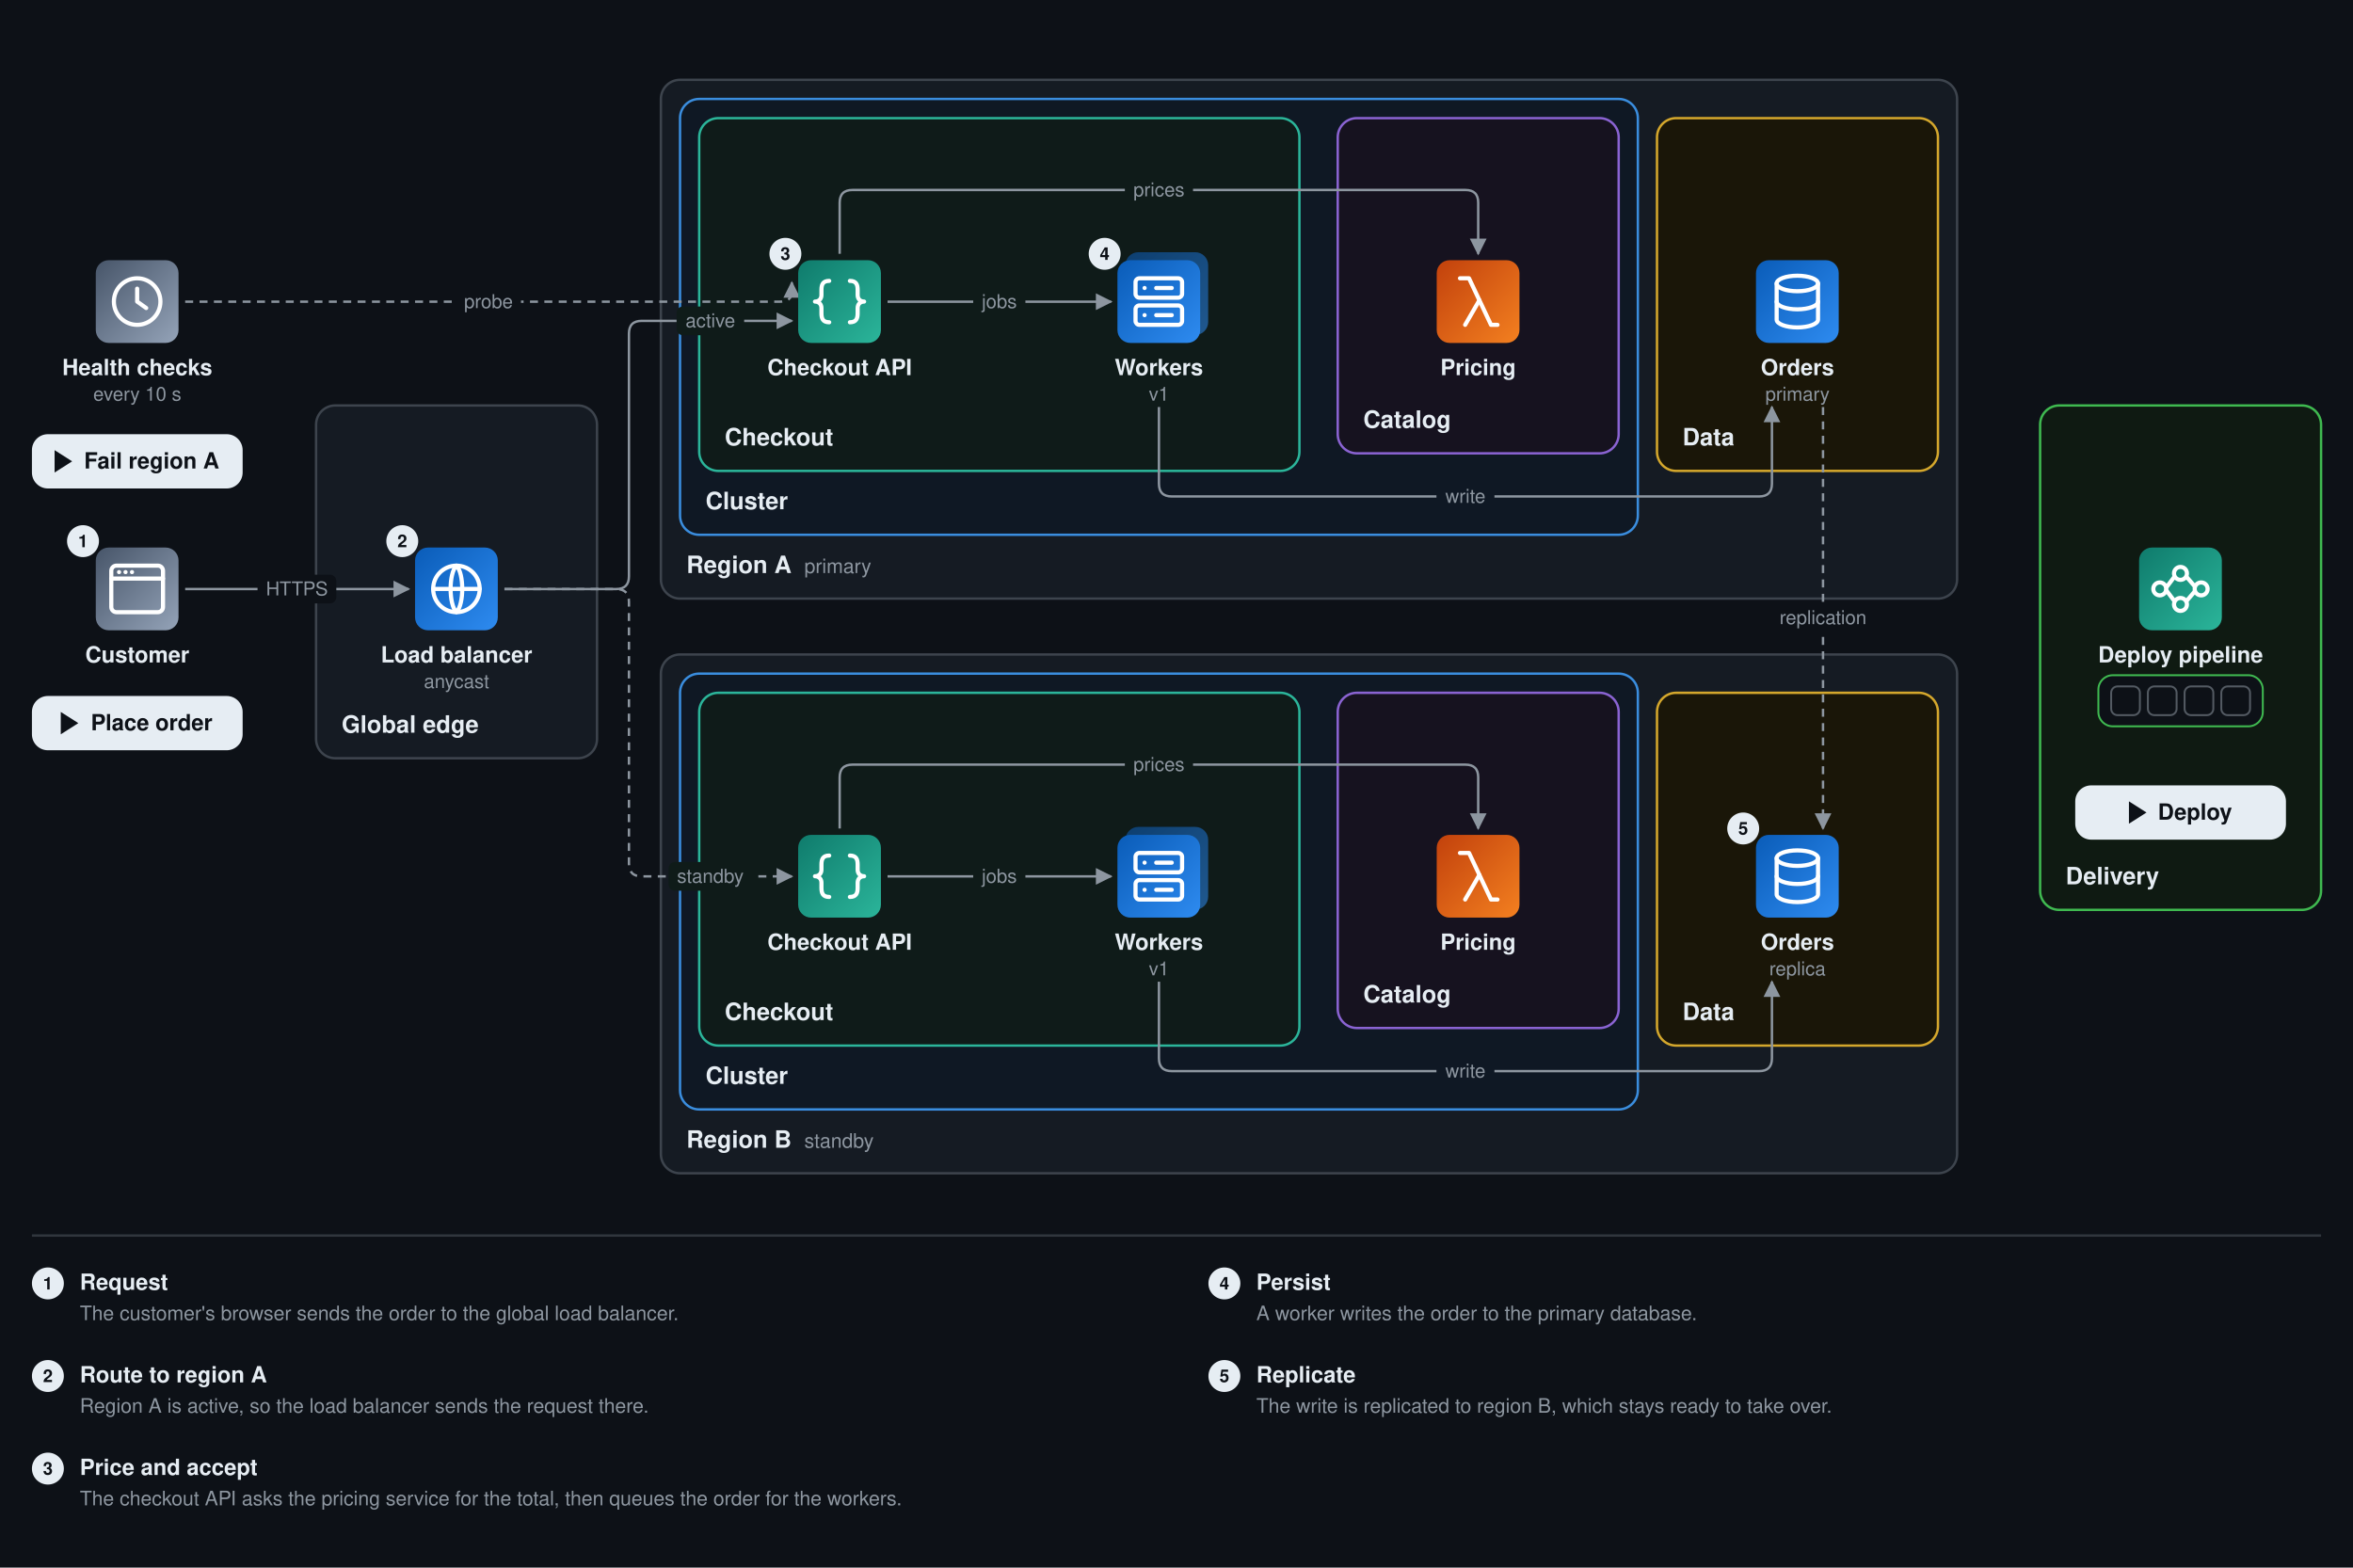
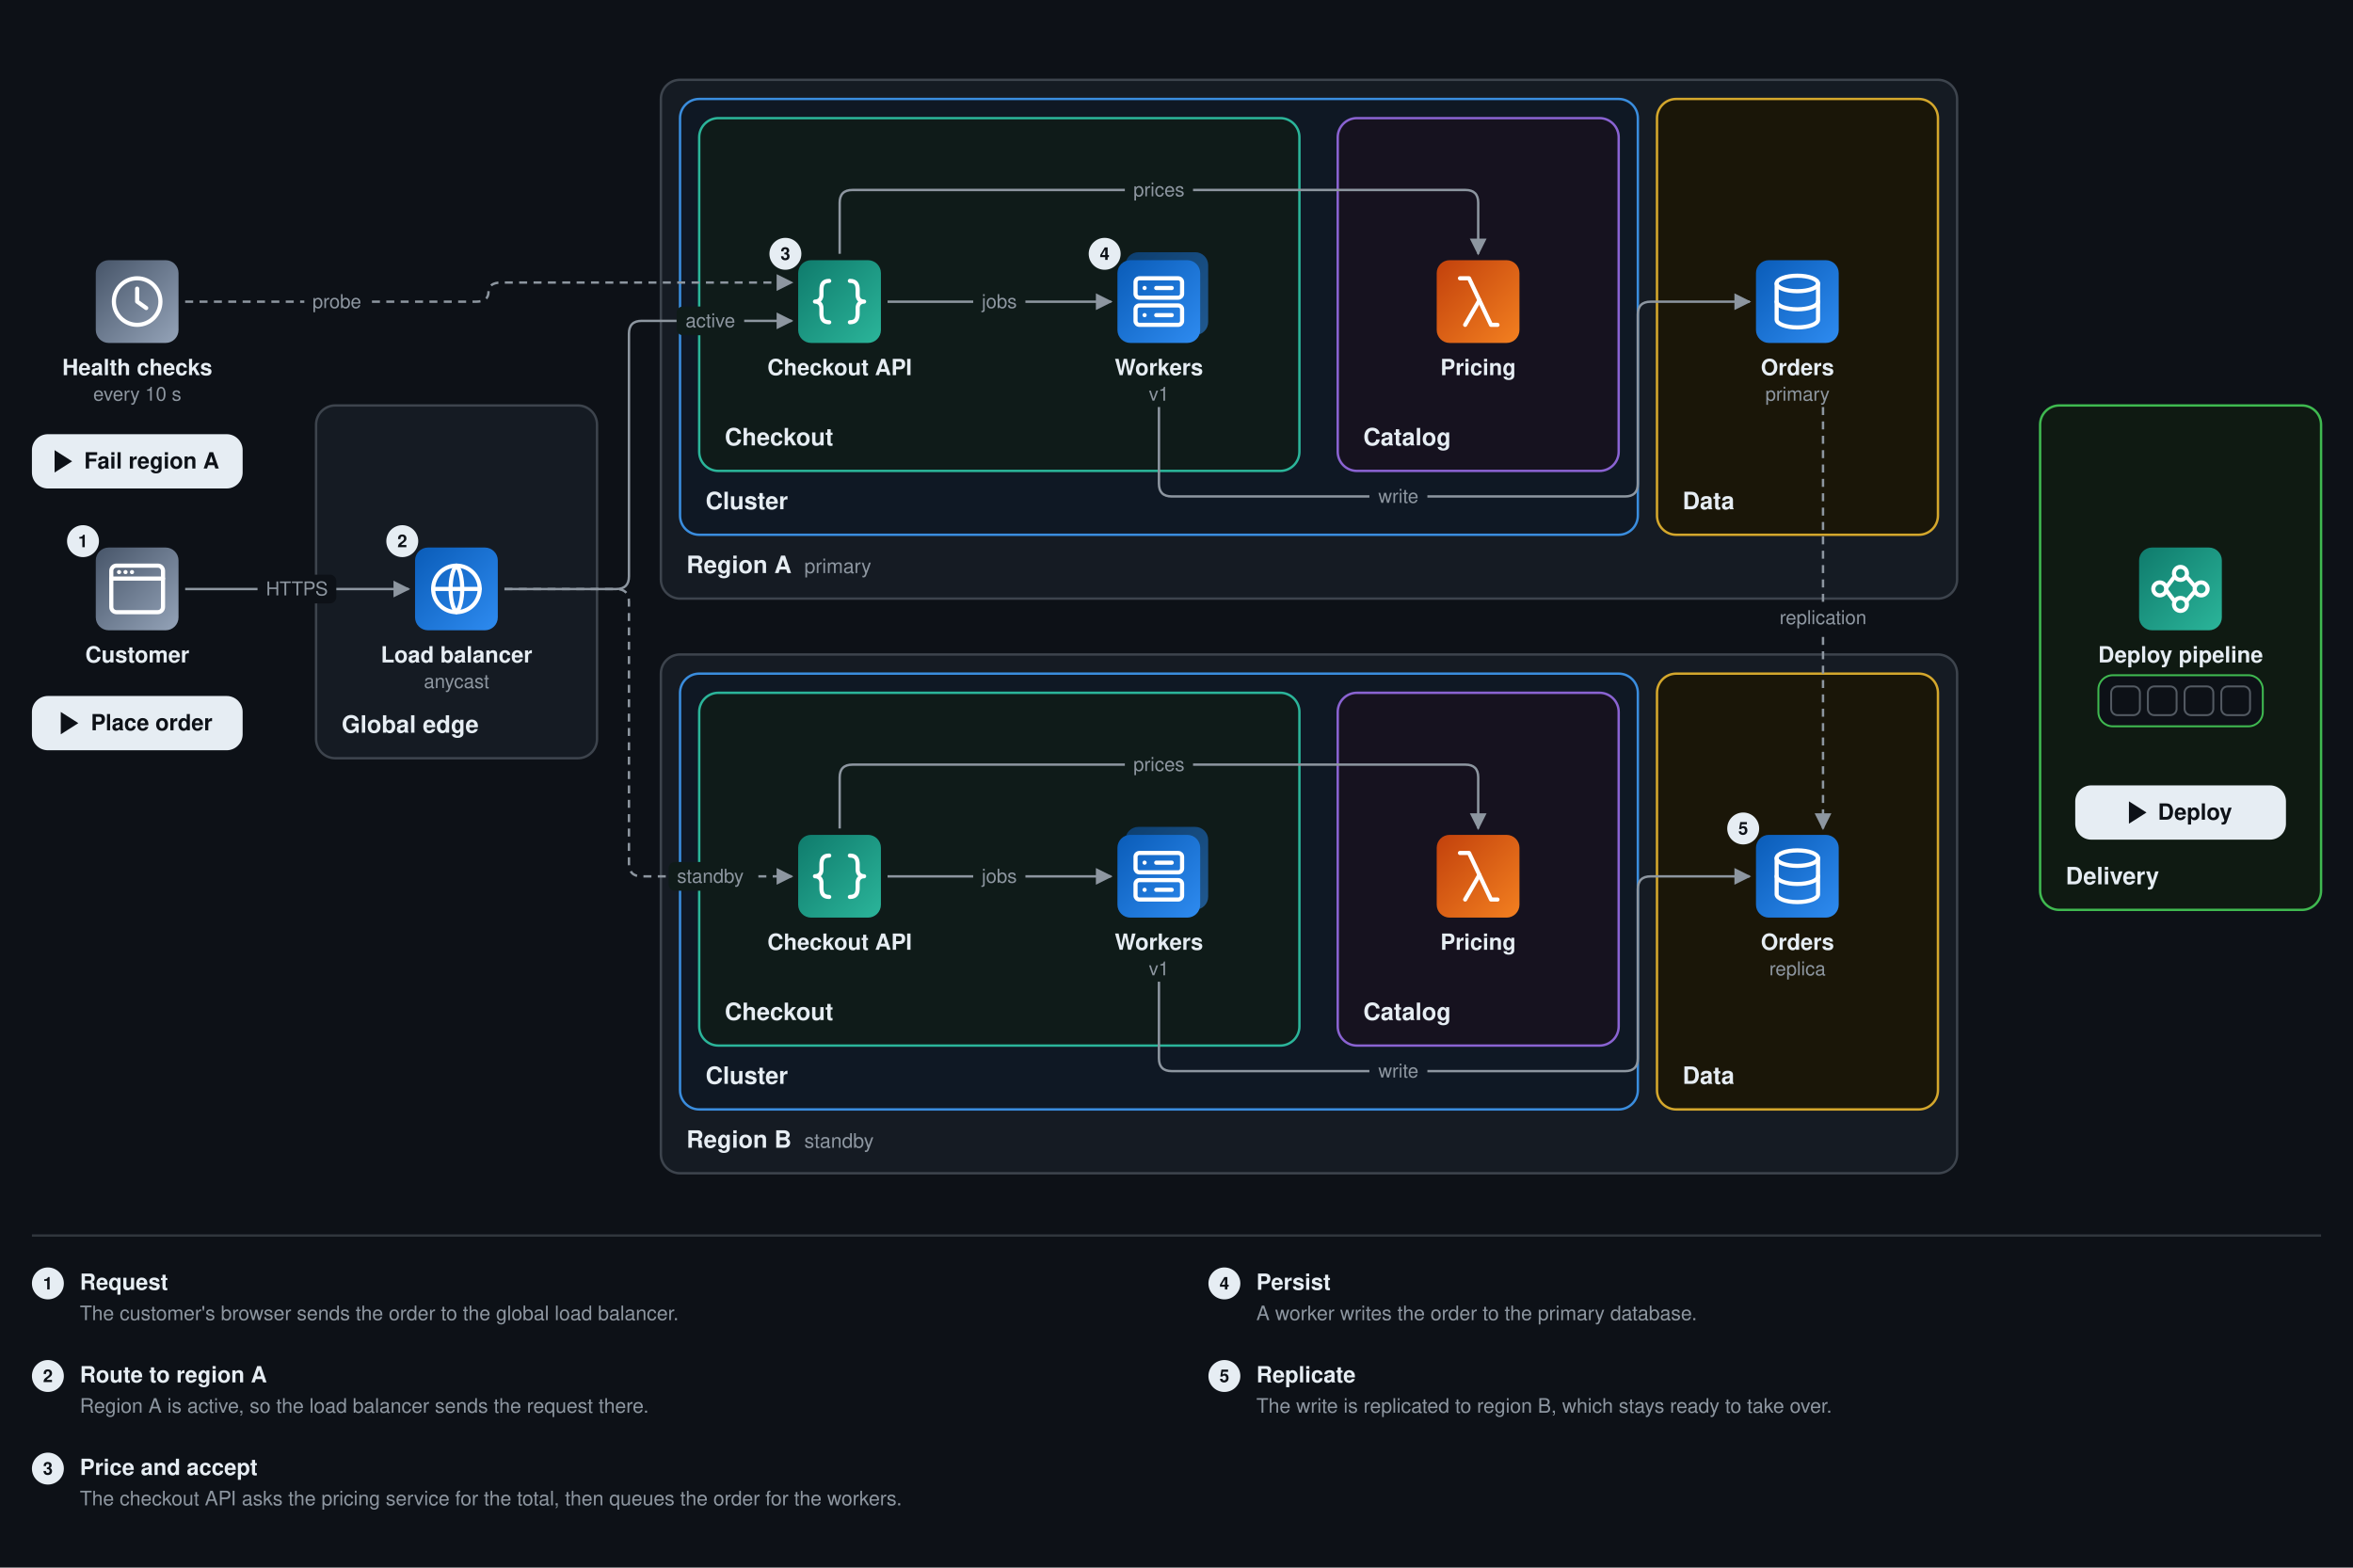
<svg xmlns="http://www.w3.org/2000/svg" viewBox="-86 -189 1474 982" width="1474" height="982" font-family="-apple-system, BlinkMacSystemFont, 'Segoe UI', Helvetica, Arial, sans-serif" role="img" aria-label="A global load balancer sends traffic to region A, with region B on standby. Each region runs a cluster of services and its own database, kept in sync by replication. Three scenarios: a checkout request, a region failover and a rolling deploy.">
  <defs>
    <linearGradient id="tile-blue" x1="0" y1="0" x2="1" y2="1">
      <stop offset="0" stop-color="#0a5cb8" />
      <stop offset="1" stop-color="#2e8bf0" />
    </linearGradient>
    <linearGradient id="tile-orange" x1="0" y1="0" x2="1" y2="1">
      <stop offset="0" stop-color="#c2410c" />
      <stop offset="1" stop-color="#f38020" />
    </linearGradient>
    <linearGradient id="tile-slate" x1="0" y1="0" x2="1" y2="1">
      <stop offset="0" stop-color="#475569" />
      <stop offset="1" stop-color="#94a3b8" />
    </linearGradient>
    <linearGradient id="tile-teal" x1="0" y1="0" x2="1" y2="1">
      <stop offset="0" stop-color="#0f7b6c" />
      <stop offset="1" stop-color="#2bb59a" />
    </linearGradient>
  </defs>
  <rect x="-86" y="-189" width="1474" height="982" fill="#0d1117" />
  <g class="dg-body">
    <g class="grp" data-id="edge" id="g-edge">
      <rect x="112" y="65" width="176" height="221" rx="12" stroke-width="1.5" fill="#151b23" stroke="#3d444d" />
      <text class="gtitle" x="128" y="270" font-size="15" font-weight="600" fill="#e6edf3">Global edge</text>
    </g>
    <g class="grp" data-id="delivery" id="g-delivery">
      <rect x="1192" y="65" width="176" height="316" rx="12" stroke-width="1.5" fill="#0f1a12" stroke="#3fb950" />
      <text class="gtitle" x="1208" y="365" font-size="15" font-weight="600" fill="#e6edf3">Delivery</text>
    </g>
    <g class="grp" data-id="a/region" id="g-a_region">
      <rect x="328" y="-139" width="812" height="325" rx="12" stroke-width="1.5" fill="#151b23" stroke="#3d444d" />
      <text class="gtitle" x="344" y="170" font-size="15" font-weight="600" fill="#e6edf3">Region A<tspan class="gsub" dx="8" font-size="12.5" font-weight="400" fill="#8d96a0">primary</tspan>
      </text>
    </g>
    <g class="grp" data-id="b/region" id="g-b_region">
      <rect x="328" y="221" width="812" height="325" rx="12" stroke-width="1.5" fill="#151b23" stroke="#3d444d" />
      <text class="gtitle" x="344" y="530" font-size="15" font-weight="600" fill="#e6edf3">Region B<tspan class="gsub" dx="8" font-size="12.5" font-weight="400" fill="#8d96a0">standby</tspan>
      </text>
    </g>
    <g class="grp" data-id="a/cluster" id="g-a_cluster">
      <rect x="340" y="-127" width="600" height="273" rx="12" stroke-width="1.5" fill="#0f1824" stroke="#3a8dde" />
      <text class="gtitle" x="356" y="130" font-size="15" font-weight="600" fill="#e6edf3">Cluster</text>
    </g>
    <g class="grp" data-id="a/data" id="g-a_data">
-       <rect x="952" y="-115" width="176" height="221" rx="12" stroke-width="1.5" fill="#1a1608" stroke="#d4a72c" />
-       <text class="gtitle" x="968" y="90" font-size="15" font-weight="600" fill="#e6edf3">Data</text>
+       <rect x="952" y="-127" width="176" height="273" rx="12" stroke-width="1.5" fill="#1a1608" stroke="#d4a72c" />
+       <text class="gtitle" x="968" y="130" font-size="15" font-weight="600" fill="#e6edf3">Data</text>
    </g>
    <g class="grp" data-id="b/cluster" id="g-b_cluster">
      <rect x="340" y="233" width="600" height="273" rx="12" stroke-width="1.5" fill="#0f1824" stroke="#3a8dde" />
      <text class="gtitle" x="356" y="490" font-size="15" font-weight="600" fill="#e6edf3">Cluster</text>
    </g>
    <g class="grp" data-id="b/data" id="g-b_data">
-       <rect x="952" y="245" width="176" height="221" rx="12" stroke-width="1.5" fill="#1a1608" stroke="#d4a72c" />
-       <text class="gtitle" x="968" y="450" font-size="15" font-weight="600" fill="#e6edf3">Data</text>
+       <rect x="952" y="233" width="176" height="273" rx="12" stroke-width="1.5" fill="#1a1608" stroke="#d4a72c" />
+       <text class="gtitle" x="968" y="490" font-size="15" font-weight="600" fill="#e6edf3">Data</text>
    </g>
    <g class="grp" data-id="a/checkout" id="g-a_checkout">
      <rect x="352" y="-115" width="376" height="221" rx="12" stroke-width="1.5" fill="#0f1b19" stroke="#2bb59a" />
      <text class="gtitle" x="368" y="90" font-size="15" font-weight="600" fill="#e6edf3">Checkout</text>
    </g>
    <g class="grp" data-id="a/catalog" id="g-a_catalog">
-       <rect x="752" y="-115" width="176" height="210" rx="12" stroke-width="1.5" fill="#16121f" stroke="#8a63d2" />
-       <text class="gtitle" x="768" y="79" font-size="15" font-weight="600" fill="#e6edf3">Catalog</text>
+       <rect x="752" y="-115" width="176" height="221" rx="12" stroke-width="1.5" fill="#16121f" stroke="#8a63d2" />
+       <text class="gtitle" x="768" y="90" font-size="15" font-weight="600" fill="#e6edf3">Catalog</text>
    </g>
    <g class="grp" data-id="b/checkout" id="g-b_checkout">
      <rect x="352" y="245" width="376" height="221" rx="12" stroke-width="1.5" fill="#0f1b19" stroke="#2bb59a" />
      <text class="gtitle" x="368" y="450" font-size="15" font-weight="600" fill="#e6edf3">Checkout</text>
    </g>
    <g class="grp" data-id="b/catalog" id="g-b_catalog">
-       <rect x="752" y="245" width="176" height="210" rx="12" stroke-width="1.5" fill="#16121f" stroke="#8a63d2" />
-       <text class="gtitle" x="768" y="439" font-size="15" font-weight="600" fill="#e6edf3">Catalog</text>
+       <rect x="752" y="245" width="176" height="221" rx="12" stroke-width="1.5" fill="#16121f" stroke="#8a63d2" />
+       <text class="gtitle" x="768" y="450" font-size="15" font-weight="600" fill="#e6edf3">Catalog</text>
    </g>
    <g class="edge" id="e-user-_lb" data-id="user-&gt;lb" data-from="user" data-to="lb">
      <path class="base" d="M30 180 L170 180" fill="none" stroke-width="1.5" stroke="#8d96a0" />
      <path class="head" d="M171 180L160.5 185.25L160.5 174.75z" fill="#8d96a0" />
    </g>
    <g class="edge" id="e-health-_a_api" data-id="health-&gt;a/api" data-from="health" data-to="a/api">
-       <path class="base" d="M30 0 L402 0 Q410 0 410 -6 L410 -12" fill="none" stroke-width="1.5" stroke-dasharray="5 4" stroke="#8d96a0" />
-       <path class="head" d="M410 -13L415.25 -2.5L404.75 -2.5z" fill="#8d96a0" />
+       <path class="base" d="M30 0 L212 0 Q220 0 220 -6 L220 -6 Q220 -12 228 -12 L410 -12" fill="none" stroke-width="1.5" stroke-dasharray="5 4" stroke="#8d96a0" />
+       <path class="head" d="M411 -12L400.5 -6.75L400.5 -17.25z" fill="#8d96a0" />
    </g>
    <g class="edge" id="e-lb-_a_api" data-id="lb-&gt;a/api" data-from="lb" data-to="a/api">
      <path class="base" d="M230 180 L300 180 Q308 180 308 172 L308 20 Q308 12 316 12 L410 12" fill="none" stroke-width="1.5" stroke="#8d96a0" />
      <path class="head" d="M411 12L400.5 17.25L400.5 6.75z" fill="#8d96a0" />
    </g>
    <g class="edge" id="e-lb-_b_api" data-id="lb-&gt;b/api" data-from="lb" data-to="b/api">
      <path class="base" d="M230 180 L300 180 Q308 180 308 188 L308 352 Q308 360 316 360 L410 360" fill="none" stroke-width="1.5" stroke-dasharray="5 4" stroke="#8d96a0" />
      <path class="head" d="M411 360L400.5 365.25L400.5 354.75z" fill="#8d96a0" />
    </g>
    <g class="edge" id="e-a_db-_b_db" data-id="a/db-&gt;b/db" data-from="a/db" data-to="b/db">
      <path class="base" d="M1056 66 L1056 330" fill="none" stroke-width="1.5" stroke-dasharray="5 4" stroke="#8d96a0" />
      <path class="head" d="M1056 331L1050.75 320.5L1061.25 320.5z" fill="#8d96a0" />
    </g>
    <g class="edge" id="e-a_api-_a_worker" data-id="a/api-&gt;a/worker" data-from="a/api" data-to="a/worker">
      <path class="base" d="M470 0 L610 0" fill="none" stroke-width="1.5" stroke="#8d96a0" />
      <path class="head" d="M611 0L600.5 5.25L600.5 -5.25z" fill="#8d96a0" />
    </g>
    <g class="edge" id="e-a_api-_a_prices" data-id="a/api-&gt;a/prices" data-from="a/api" data-to="a/prices">
      <path class="base" d="M440 -30 L440 -62 Q440 -70 448 -70 L832 -70 Q840 -70 840 -62 L840 -30" fill="none" stroke-width="1.5" stroke="#8d96a0" />
      <path class="head" d="M840 -29L834.75 -39.5L845.25 -39.5z" fill="#8d96a0" />
    </g>
    <g class="edge" id="e-a_worker-_a_db" data-id="a/worker-&gt;a/db" data-from="a/worker" data-to="a/db">
-       <path class="base" d="M640 66 L640 114 Q640 122 648 122 L1016 122 Q1024 122 1024 114 L1024 66" fill="none" stroke-width="1.5" stroke="#8d96a0" />
-       <path class="head" d="M1024 65L1029.25 75.5L1018.75 75.5z" fill="#8d96a0" />
+       <path class="base" d="M640 66 L640 114 Q640 122 648 122 L932 122 Q940 122 940 114 L940 8 Q940 0 948 0 L1010 0" fill="none" stroke-width="1.5" stroke="#8d96a0" />
+       <path class="head" d="M1011 0L1000.5 5.25L1000.5 -5.25z" fill="#8d96a0" />
    </g>
    <g class="edge" id="e-b_api-_b_worker" data-id="b/api-&gt;b/worker" data-from="b/api" data-to="b/worker">
      <path class="base" d="M470 360 L610 360" fill="none" stroke-width="1.5" stroke="#8d96a0" />
      <path class="head" d="M611 360L600.5 365.25L600.5 354.75z" fill="#8d96a0" />
    </g>
    <g class="edge" id="e-b_api-_b_prices" data-id="b/api-&gt;b/prices" data-from="b/api" data-to="b/prices">
      <path class="base" d="M440 330 L440 298 Q440 290 448 290 L832 290 Q840 290 840 298 L840 330" fill="none" stroke-width="1.5" stroke="#8d96a0" />
      <path class="head" d="M840 331L834.75 320.5L845.25 320.5z" fill="#8d96a0" />
    </g>
    <g class="edge" id="e-b_worker-_b_db" data-id="b/worker-&gt;b/db" data-from="b/worker" data-to="b/db">
-       <path class="base" d="M640 426 L640 474 Q640 482 648 482 L1016 482 Q1024 482 1024 474 L1024 426" fill="none" stroke-width="1.5" stroke="#8d96a0" />
-       <path class="head" d="M1024 425L1029.25 435.5L1018.75 435.5z" fill="#8d96a0" />
+       <path class="base" d="M640 426 L640 474 Q640 482 648 482 L932 482 Q940 482 940 474 L940 368 Q940 360 948 360 L1010 360" fill="none" stroke-width="1.5" stroke="#8d96a0" />
+       <path class="head" d="M1011 360L1000.5 365.25L1000.5 354.75z" fill="#8d96a0" />
    </g>
    <g class="labels">
      <g class="elab" data-edge="user-&gt;lb">
        <rect x="75.33" y="171" width="49.35" height="18" rx="4" fill="#0d1117" />
        <text class="elabel" x="100" y="184" font-size="12" text-anchor="middle" fill="#8d96a0">HTTPS</text>
      </g>
      <g class="elab" data-edge="health-&gt;a/api">
-         <rect x="199.63" y="-9" width="40.74" height="18" rx="4" fill="#0d1117" />
-         <text class="elabel" x="220" y="4" font-size="12" text-anchor="middle" fill="#8d96a0">probe</text>
+         <rect x="104.63" y="-9" width="40.74" height="18" rx="4" fill="#0d1117" />
+         <text class="elabel" x="125" y="4" font-size="12" text-anchor="middle" fill="#8d96a0">probe</text>
      </g>
      <g class="elab" data-edge="lb-&gt;a/api">
        <rect x="337.83" y="3" width="42.34" height="18" rx="4" fill="#0f1b19" />
        <text class="elabel" x="359" y="16" font-size="12" text-anchor="middle" fill="#8d96a0">active</text>
      </g>
      <g class="elab" data-edge="lb-&gt;b/api">
        <rect x="332.82" y="351" width="52.36" height="18" rx="4" fill="#0f1b19" />
        <text class="elabel" x="359" y="364" font-size="12" text-anchor="middle" fill="#8d96a0">standby</text>
      </g>
      <g class="elab" data-edge="a/db-&gt;b/db">
        <rect x="1022.46" y="189" width="67.07" height="18" rx="4" fill="#0d1117" />
        <text class="elabel" x="1056" y="202" font-size="12" text-anchor="middle" fill="#8d96a0">replication</text>
      </g>
      <g class="elab" data-edge="a/api-&gt;a/worker">
        <rect x="523.65" y="-9" width="32.7" height="18" rx="4" fill="#0f1b19" />
        <text class="elabel" x="540" y="4" font-size="12" text-anchor="middle" fill="#8d96a0">jobs</text>
      </g>
      <g class="elab" data-edge="a/api-&gt;a/prices">
        <rect x="618.64" y="-79" width="42.72" height="18" rx="4" fill="#0f1b19" />
        <text class="elabel" x="640" y="-66" font-size="12" text-anchor="middle" fill="#8d96a0">prices</text>
      </g>
      <g class="elab" data-edge="a/worker-&gt;a/db">
-         <rect x="813.84" y="113" width="36.33" height="18" rx="4" fill="#0f1824" />
-         <text class="elabel" x="832" y="126" font-size="12" text-anchor="middle" fill="#8d96a0">write</text>
+         <rect x="771.84" y="113" width="36.33" height="18" rx="4" fill="#0f1824" />
+         <text class="elabel" x="790" y="126" font-size="12" text-anchor="middle" fill="#8d96a0">write</text>
      </g>
      <g class="elab" data-edge="b/api-&gt;b/worker">
        <rect x="523.65" y="351" width="32.7" height="18" rx="4" fill="#0f1b19" />
        <text class="elabel" x="540" y="364" font-size="12" text-anchor="middle" fill="#8d96a0">jobs</text>
      </g>
      <g class="elab" data-edge="b/api-&gt;b/prices">
        <rect x="618.64" y="281" width="42.72" height="18" rx="4" fill="#0f1b19" />
        <text class="elabel" x="640" y="294" font-size="12" text-anchor="middle" fill="#8d96a0">prices</text>
      </g>
      <g class="elab" data-edge="b/worker-&gt;b/db">
-         <rect x="813.84" y="473" width="36.33" height="18" rx="4" fill="#0f1824" />
-         <text class="elabel" x="832" y="486" font-size="12" text-anchor="middle" fill="#8d96a0">write</text>
+         <rect x="771.84" y="473" width="36.33" height="18" rx="4" fill="#0f1824" />
+         <text class="elabel" x="790" y="486" font-size="12" text-anchor="middle" fill="#8d96a0">write</text>
      </g>
    </g>
    <g class="node" id="n-health" data-id="health">
      <g class="tile" transform="translate(-26 -26) scale(0.81)">
        <rect width="64" height="64" rx="10" fill="url(#tile-slate)" />
        <g class="glyph" fill="none" stroke="#fff" stroke-width="3.2" stroke-linecap="round" stroke-linejoin="round">
          <circle cx="32" cy="32" r="18" />
          <path d="M32 22v10l7 5" />
        </g>
      </g>
      <text class="ntitle" x="0" y="46" font-size="14" font-weight="600" text-anchor="middle" fill="#e6edf3">Health checks</text>
      <text class="nsub" x="0" y="62" font-size="12" text-anchor="middle" fill="#8d96a0">every 10 s</text>
      <g class="trigger" data-node="health" role="button" tabindex="0" aria-label="Fail region A: play Region failover" data-plays="failover">
        <rect class="btnbg" x="-66" y="83" width="132" height="34" rx="10" fill="#e6edf3" />
        <path class="btnicon" d="M-51.8 93l11 7-11 7z" fill="#0d1117" />
        <text class="btntext" x="9" y="104.5" font-size="14" font-weight="600" text-anchor="middle" fill="#0d1117">Fail region A</text>
      </g>
    </g>
    <g class="node" id="n-user" data-id="user">
      <g class="tile" transform="translate(-26 154) scale(0.81)">
        <rect width="64" height="64" rx="10" fill="url(#tile-slate)" />
        <g class="glyph" fill="none" stroke="#fff" stroke-width="3.2" stroke-linecap="round" stroke-linejoin="round">
          <rect x="12" y="14" width="40" height="36" rx="4" />
          <path d="M12 24h40M18 19h.01M23 19h.01M28 19h.01" />
        </g>
      </g>
      <text class="ntitle" x="0" y="226" font-size="14" font-weight="600" text-anchor="middle" fill="#e6edf3">Customer</text>
      <g class="trigger" data-node="user" role="button" tabindex="0" aria-label="Place order: play Checkout request" data-plays="checkout">
        <rect class="btnbg" x="-66" y="247" width="132" height="34" rx="10" fill="#e6edf3" />
        <path class="btnicon" d="M-47.93 257l11 7-11 7z" fill="#0d1117" />
        <text class="btntext" x="9" y="268.5" font-size="14" font-weight="600" text-anchor="middle" fill="#0d1117">Place order</text>
      </g>
      <g data-badges="checkout">
        <rect class="badge" x="-44" y="140" width="20" height="20" rx="10" fill="#e6edf3" />
        <text class="badget" x="-34" y="153.8" font-size="11" font-weight="600" text-anchor="middle" fill="#0d1117">1</text>
      </g>
    </g>
    <g class="node" id="n-lb" data-id="lb">
      <g class="tile" transform="translate(174 154) scale(0.81)">
        <rect width="64" height="64" rx="10" fill="url(#tile-blue)" />
        <g class="glyph" fill="none" stroke="#fff" stroke-width="3.2" stroke-linecap="round" stroke-linejoin="round">
          <circle cx="32" cy="32" r="18" />
          <path d="M14 32h36M32 14c6 6 6 30 0 36M32 14c-6 6-6 30 0 36" />
        </g>
      </g>
      <text class="ntitle" x="200" y="226" font-size="14" font-weight="600" text-anchor="middle" fill="#e6edf3">Load balancer</text>
      <text class="nsub" x="200" y="242" font-size="12" text-anchor="middle" fill="#8d96a0">anycast</text>
      <g data-badges="checkout">
        <rect class="badge" x="156" y="140" width="20" height="20" rx="10" fill="#e6edf3" />
        <text class="badget" x="166" y="153.8" font-size="11" font-weight="600" text-anchor="middle" fill="#0d1117">2</text>
      </g>
    </g>
    <g class="node" id="n-ci" data-id="ci">
      <g class="tile" transform="translate(1254 154) scale(0.81)">
        <rect width="64" height="64" rx="10" fill="url(#tile-teal)" />
        <g class="glyph" fill="none" stroke="#fff" stroke-width="3.2" stroke-linecap="round" stroke-linejoin="round">
          <circle cx="16" cy="32" r="5" />
          <circle cx="32" cy="20" r="5" />
          <circle cx="32" cy="44" r="5" />
          <circle cx="48" cy="32" r="5" />
          <path d="M21 31l6-8M21 33l6 8M37 23l6 7M37 41l6-7" />
        </g>
      </g>
      <text class="ntitle" x="1280" y="226" font-size="14" font-weight="600" text-anchor="middle" fill="#e6edf3">Deploy pipeline</text>
      <g class="cells">
        <rect class="cellbox" x="1228.5" y="234" width="103" height="32" rx="9" stroke-width="1.2" fill="#0d1117" stroke="#3fb950" />
        <rect class="cell" x="1236.5" y="241" width="18" height="18" rx="4" fill="none" stroke-width="1.2" stroke-opacity=".55" stroke="#8d96a0" />
        <rect class="cell" x="1259.5" y="241" width="18" height="18" rx="4" fill="none" stroke-width="1.2" stroke-opacity=".55" stroke="#8d96a0" />
        <rect class="cell" x="1282.5" y="241" width="18" height="18" rx="4" fill="none" stroke-width="1.2" stroke-opacity=".55" stroke="#8d96a0" />
        <rect class="cell" x="1305.5" y="241" width="18" height="18" rx="4" fill="none" stroke-width="1.2" stroke-opacity=".55" stroke="#8d96a0" />
      </g>
      <text class="cap nsub" x="1280" y="282" font-size="12" text-anchor="middle" fill="#8d96a0" />
      <g class="trigger" data-node="ci" role="button" tabindex="0" aria-label="Deploy: play Rolling deploy" data-plays="deploy">
        <rect class="btnbg" x="1214" y="303" width="132" height="34" rx="10" fill="#e6edf3" />
        <path class="btnicon" d="M1247.64 313l11 7-11 7z" fill="#0d1117" />
        <text class="btntext" x="1289" y="324.5" font-size="14" font-weight="600" text-anchor="middle" fill="#0d1117">Deploy</text>
      </g>
    </g>
    <g class="node" id="n-a_api" data-id="a/api">
      <g class="tile" transform="translate(414 -26) scale(0.81)">
        <rect width="64" height="64" rx="10" fill="url(#tile-teal)" />
        <g class="glyph" fill="none" stroke="#fff" stroke-width="3.2" stroke-linecap="round" stroke-linejoin="round">
          <path d="M24 16c-5 0-6 3-6 7v4c0 3-2 5-5 5 3 0 5 2 5 5v4c0 4 1 7 6 7" />
          <path d="M40 16c5 0 6 3 6 7v4c0 3 2 5 5 5-3 0-5 2-5 5v4c0 4-1 7-6 7" />
        </g>
      </g>
      <text class="ntitle" x="440" y="46" font-size="14" font-weight="600" text-anchor="middle" fill="#e6edf3">Checkout API</text>
      <g data-badges="checkout">
        <rect class="badge" x="396" y="-40" width="20" height="20" rx="10" fill="#e6edf3" />
        <text class="badget" x="406" y="-26.2" font-size="11" font-weight="600" text-anchor="middle" fill="#0d1117">3</text>
      </g>
    </g>
    <g class="node" id="n-a_worker" data-id="a/worker">
      <g class="tile" transform="translate(619 -31) scale(0.81)" opacity=".55">
        <rect width="64" height="64" rx="10" fill="url(#tile-blue)" />
        <g class="glyph" fill="none" stroke="#fff" stroke-width="3.2" stroke-linecap="round" stroke-linejoin="round">
          <rect x="14" y="14" width="36" height="15" rx="3" />
          <rect x="14" y="35" width="36" height="15" rx="3" />
          <path d="M21 21.5h.01M21 42.5h.01M30 21.5h12M30 42.5h12" />
        </g>
      </g>
      <g class="tile" transform="translate(614 -26) scale(0.81)">
        <rect width="64" height="64" rx="10" fill="url(#tile-blue)" />
        <g class="glyph" fill="none" stroke="#fff" stroke-width="3.2" stroke-linecap="round" stroke-linejoin="round">
          <rect x="14" y="14" width="36" height="15" rx="3" />
          <rect x="14" y="35" width="36" height="15" rx="3" />
          <path d="M21 21.5h.01M21 42.5h.01M30 21.5h12M30 42.5h12" />
        </g>
      </g>
      <text class="ntitle" x="640" y="46" font-size="14" font-weight="600" text-anchor="middle" fill="#e6edf3">Workers</text>
      <text class="nsub" x="640" y="62" font-size="12" text-anchor="middle" fill="#8d96a0">v1</text>
      <g data-badges="checkout">
        <rect class="badge" x="596" y="-40" width="20" height="20" rx="10" fill="#e6edf3" />
        <text class="badget" x="606" y="-26.2" font-size="11" font-weight="600" text-anchor="middle" fill="#0d1117">4</text>
      </g>
    </g>
    <g class="node" id="n-a_prices" data-id="a/prices">
      <g class="tile" transform="translate(814 -26) scale(0.81)">
        <rect width="64" height="64" rx="10" fill="url(#tile-orange)" />
        <g class="glyph" fill="none" stroke="#fff" stroke-width="3.2" stroke-linecap="round" stroke-linejoin="round">
          <path d="M18 14h7l17 36h5" />
          <path d="M33 31 22 50" />
        </g>
      </g>
      <text class="ntitle" x="840" y="46" font-size="14" font-weight="600" text-anchor="middle" fill="#e6edf3">Pricing</text>
    </g>
    <g class="node" id="n-a_db" data-id="a/db">
      <g class="tile" transform="translate(1014 -26) scale(0.81)">
        <rect width="64" height="64" rx="10" fill="url(#tile-blue)" />
        <g class="glyph" fill="none" stroke="#fff" stroke-width="3.2" stroke-linecap="round" stroke-linejoin="round">
          <ellipse cx="32" cy="18" rx="16" ry="6" />
          <path d="M16 18v28c0 3.3 7.2 6 16 6s16-2.7 16-6V18" />
          <path d="M16 32c0 3.3 7.2 6 16 6s16-2.7 16-6" />
        </g>
      </g>
      <text class="ntitle" x="1040" y="46" font-size="14" font-weight="600" text-anchor="middle" fill="#e6edf3">Orders</text>
      <text class="nsub" x="1040" y="62" font-size="12" text-anchor="middle" fill="#8d96a0">primary</text>
    </g>
    <g class="node" id="n-b_api" data-id="b/api">
      <g class="tile" transform="translate(414 334) scale(0.81)">
        <rect width="64" height="64" rx="10" fill="url(#tile-teal)" />
        <g class="glyph" fill="none" stroke="#fff" stroke-width="3.2" stroke-linecap="round" stroke-linejoin="round">
          <path d="M24 16c-5 0-6 3-6 7v4c0 3-2 5-5 5 3 0 5 2 5 5v4c0 4 1 7 6 7" />
          <path d="M40 16c5 0 6 3 6 7v4c0 3 2 5 5 5-3 0-5 2-5 5v4c0 4-1 7-6 7" />
        </g>
      </g>
      <text class="ntitle" x="440" y="406" font-size="14" font-weight="600" text-anchor="middle" fill="#e6edf3">Checkout API</text>
    </g>
    <g class="node" id="n-b_worker" data-id="b/worker">
      <g class="tile" transform="translate(619 329) scale(0.81)" opacity=".55">
        <rect width="64" height="64" rx="10" fill="url(#tile-blue)" />
        <g class="glyph" fill="none" stroke="#fff" stroke-width="3.2" stroke-linecap="round" stroke-linejoin="round">
          <rect x="14" y="14" width="36" height="15" rx="3" />
          <rect x="14" y="35" width="36" height="15" rx="3" />
          <path d="M21 21.5h.01M21 42.5h.01M30 21.5h12M30 42.5h12" />
        </g>
      </g>
      <g class="tile" transform="translate(614 334) scale(0.81)">
        <rect width="64" height="64" rx="10" fill="url(#tile-blue)" />
        <g class="glyph" fill="none" stroke="#fff" stroke-width="3.2" stroke-linecap="round" stroke-linejoin="round">
          <rect x="14" y="14" width="36" height="15" rx="3" />
          <rect x="14" y="35" width="36" height="15" rx="3" />
          <path d="M21 21.5h.01M21 42.5h.01M30 21.5h12M30 42.5h12" />
        </g>
      </g>
      <text class="ntitle" x="640" y="406" font-size="14" font-weight="600" text-anchor="middle" fill="#e6edf3">Workers</text>
      <text class="nsub" x="640" y="422" font-size="12" text-anchor="middle" fill="#8d96a0">v1</text>
    </g>
    <g class="node" id="n-b_prices" data-id="b/prices">
      <g class="tile" transform="translate(814 334) scale(0.81)">
        <rect width="64" height="64" rx="10" fill="url(#tile-orange)" />
        <g class="glyph" fill="none" stroke="#fff" stroke-width="3.2" stroke-linecap="round" stroke-linejoin="round">
          <path d="M18 14h7l17 36h5" />
          <path d="M33 31 22 50" />
        </g>
      </g>
      <text class="ntitle" x="840" y="406" font-size="14" font-weight="600" text-anchor="middle" fill="#e6edf3">Pricing</text>
    </g>
    <g class="node" id="n-b_db" data-id="b/db">
      <g class="tile" transform="translate(1014 334) scale(0.81)">
        <rect width="64" height="64" rx="10" fill="url(#tile-blue)" />
        <g class="glyph" fill="none" stroke="#fff" stroke-width="3.2" stroke-linecap="round" stroke-linejoin="round">
          <ellipse cx="32" cy="18" rx="16" ry="6" />
          <path d="M16 18v28c0 3.3 7.2 6 16 6s16-2.7 16-6V18" />
          <path d="M16 32c0 3.3 7.2 6 16 6s16-2.7 16-6" />
        </g>
      </g>
      <text class="ntitle" x="1040" y="406" font-size="14" font-weight="600" text-anchor="middle" fill="#e6edf3">Orders</text>
      <text class="nsub" x="1040" y="422" font-size="12" text-anchor="middle" fill="#8d96a0">replica</text>
      <g data-badges="checkout">
        <rect class="badge" x="996" y="320" width="20" height="20" rx="10" fill="#e6edf3" />
        <text class="badget" x="1006" y="333.8" font-size="11" font-weight="600" text-anchor="middle" fill="#0d1117">5</text>
      </g>
    </g>
  </g>
  <line x1="-66" y1="585" x2="1368" y2="585" stroke-width="1.5" stroke="#30363d" />
  <circle cx="-56" cy="615" r="10" fill="#e6edf3" />
  <text x="-56" y="618.8" font-size="11" font-weight="600" text-anchor="middle" fill="#0d1117">1</text>
  <text x="-36" y="619" font-size="14" font-weight="600" fill="#e6edf3">Request</text>
  <text x="-36" y="638" font-size="12.5" fill="#8d96a0">The customer's browser sends the order to the global load balancer.</text>
  <circle cx="-56" cy="673" r="10" fill="#e6edf3" />
  <text x="-56" y="676.8" font-size="11" font-weight="600" text-anchor="middle" fill="#0d1117">2</text>
  <text x="-36" y="677" font-size="14" font-weight="600" fill="#e6edf3">Route to region A</text>
  <text x="-36" y="696" font-size="12.5" fill="#8d96a0">Region A is active, so the load balancer sends the request there.</text>
  <circle cx="-56" cy="731" r="10" fill="#e6edf3" />
  <text x="-56" y="734.8" font-size="11" font-weight="600" text-anchor="middle" fill="#0d1117">3</text>
  <text x="-36" y="735" font-size="14" font-weight="600" fill="#e6edf3">Price and accept</text>
  <text x="-36" y="754" font-size="12.5" fill="#8d96a0">The checkout API asks the pricing service for the total, then queues the order for the workers.</text>
  <circle cx="681" cy="615" r="10" fill="#e6edf3" />
  <text x="681" y="618.8" font-size="11" font-weight="600" text-anchor="middle" fill="#0d1117">4</text>
  <text x="701" y="619" font-size="14" font-weight="600" fill="#e6edf3">Persist</text>
  <text x="701" y="638" font-size="12.5" fill="#8d96a0">A worker writes the order to the primary database.</text>
  <circle cx="681" cy="673" r="10" fill="#e6edf3" />
  <text x="681" y="676.8" font-size="11" font-weight="600" text-anchor="middle" fill="#0d1117">5</text>
  <text x="701" y="677" font-size="14" font-weight="600" fill="#e6edf3">Replicate</text>
  <text x="701" y="696" font-size="12.5" fill="#8d96a0">The write is replicated to region B, which stays ready to take over.</text>
</svg>
